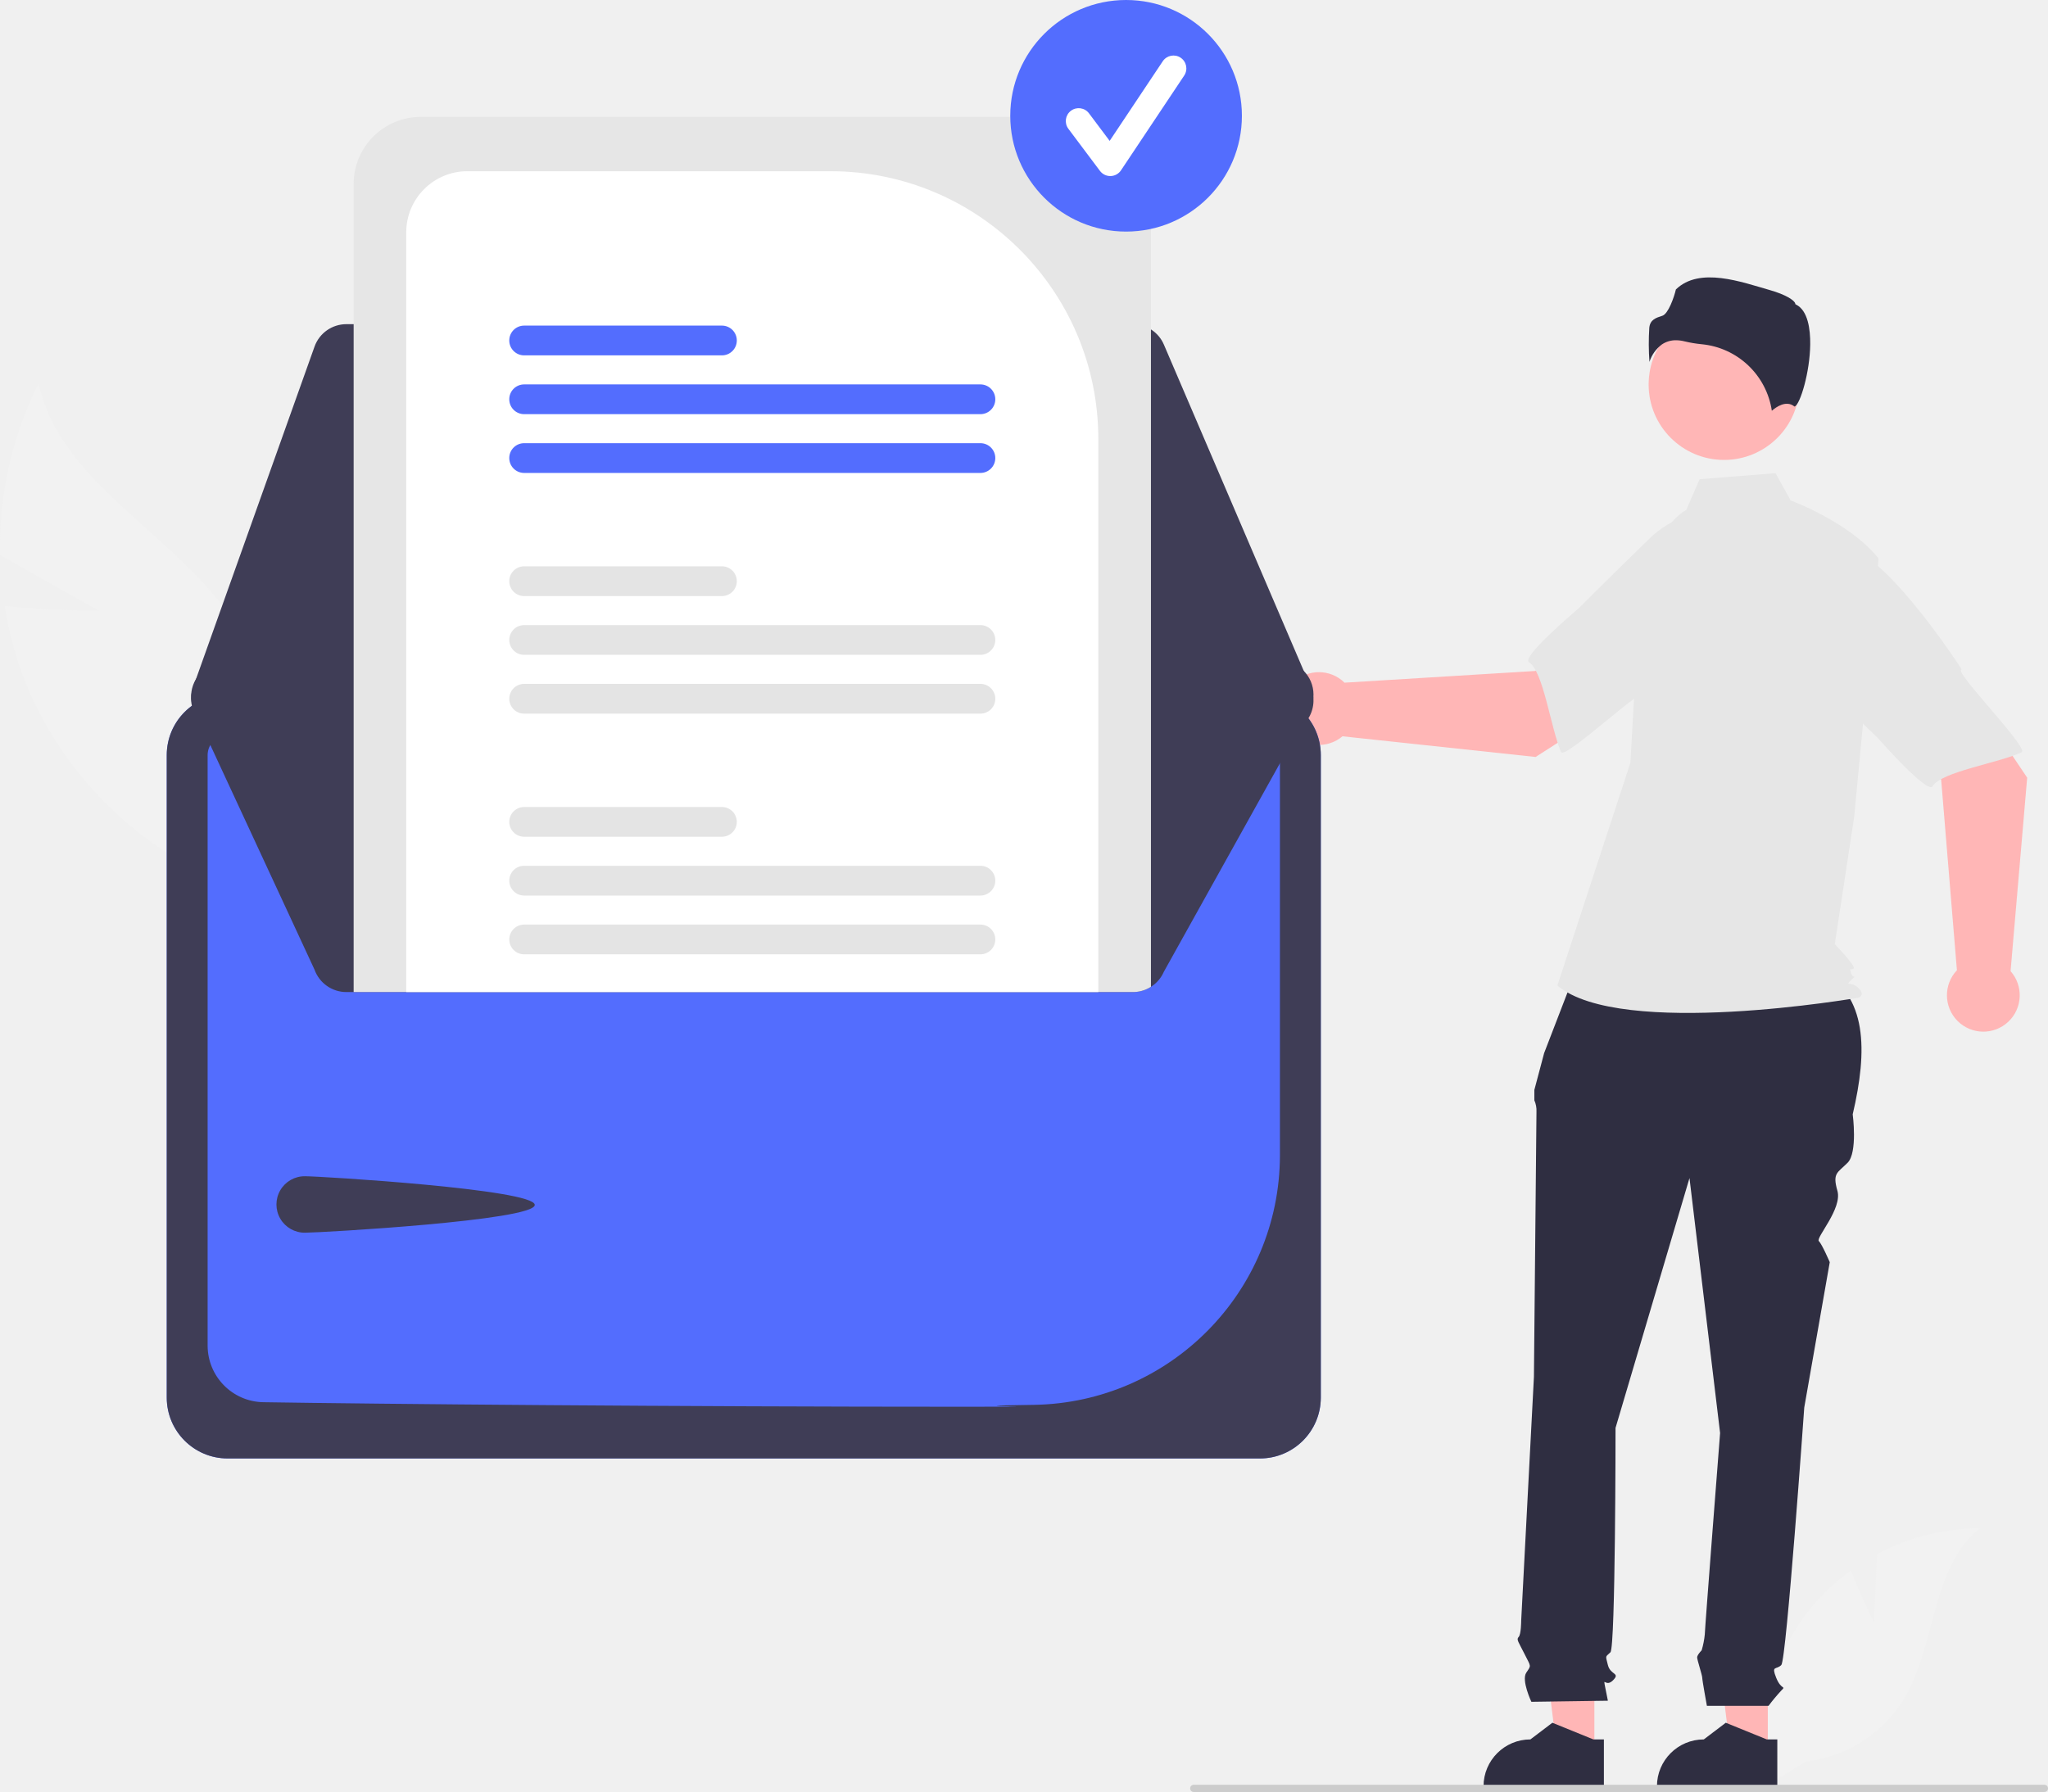
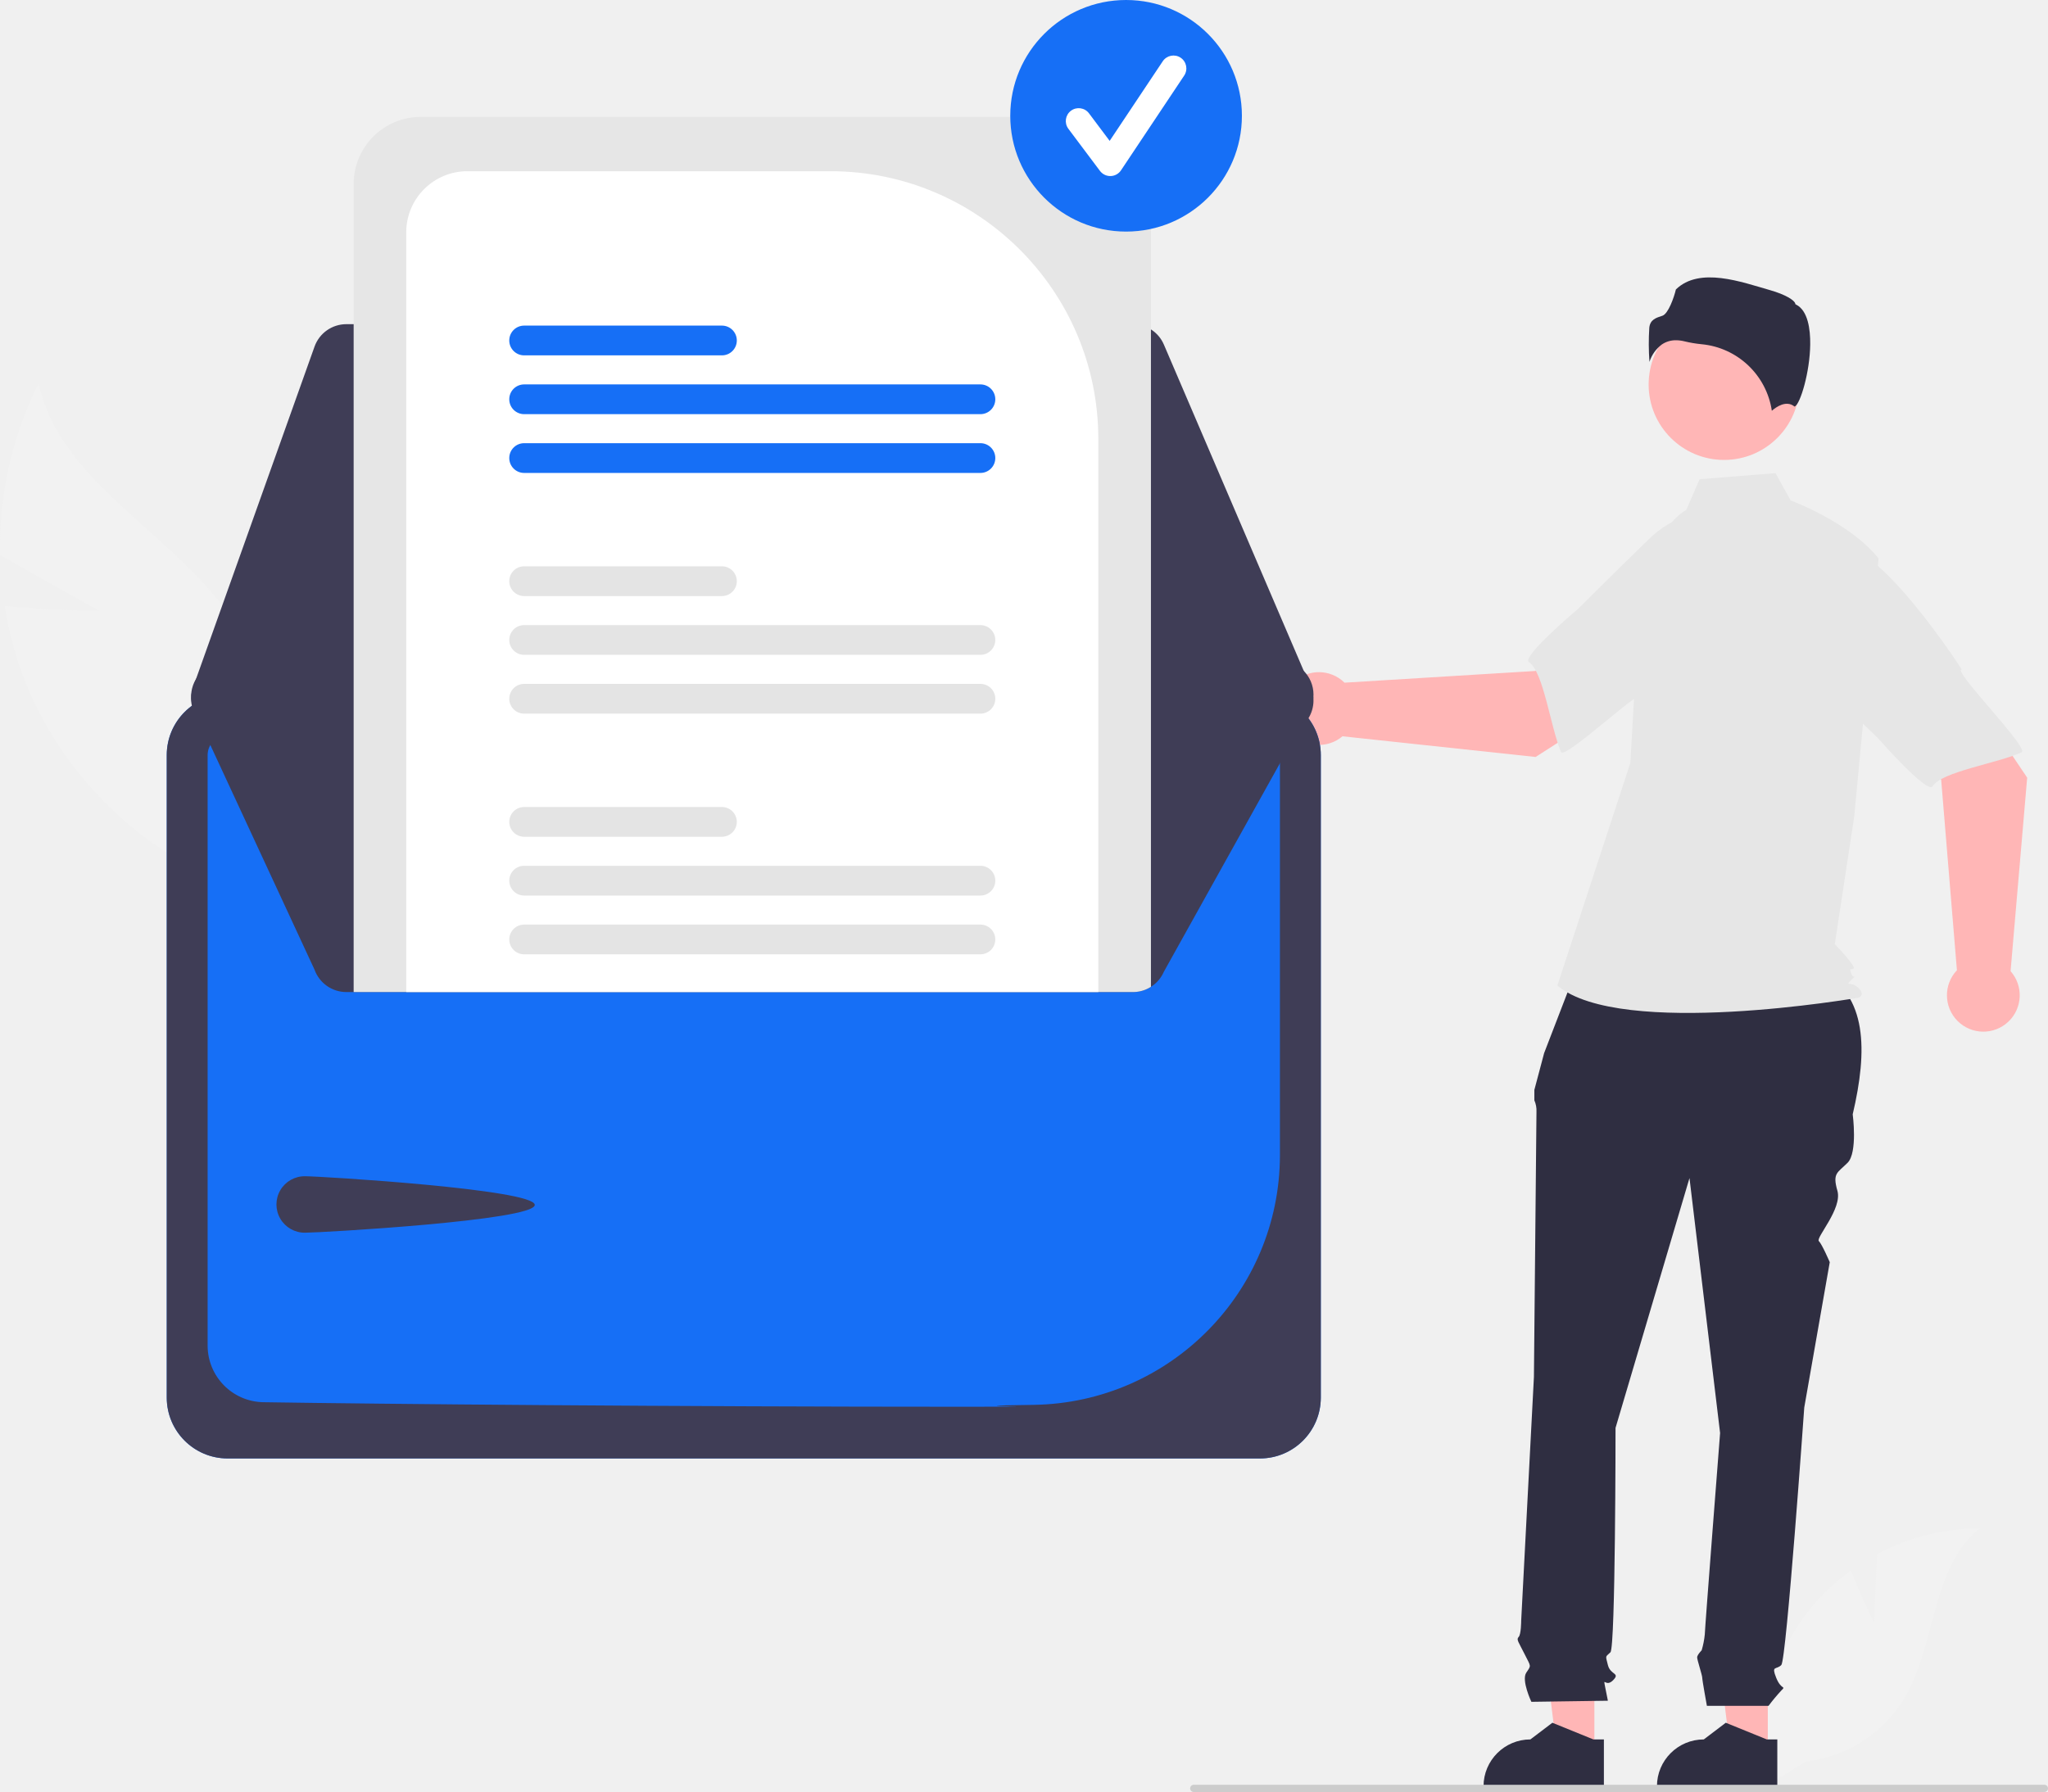
<svg xmlns="http://www.w3.org/2000/svg" data-name="Layer 1" width="674.818" height="590.599" viewBox="0 0 674.818 590.599">
  <path d="M295.152,355.959l-32.538-18.327a120.491,120.491,0,0,1,12.684-56.569c7.502,34.049,46.981,50.248,65.197,79.977a72.476,72.476,0,0,1,5.884,62.544l2.14,26.399a121.447,121.447,0,0,1-76.249-67.278,117.31,117.31,0,0,1-8.138-28.282C279.302,356.037,295.152,355.959,295.152,355.959Z" transform="translate(-262.5909 -154.7007)" fill="#f2f2f2" />
  <path d="M880.078,689.371l.998-22.434a72.455,72.455,0,0,1,33.796-8.555c-16.231,13.27-14.203,38.851-25.208,56.697a43.582,43.582,0,0,1-31.959,20.14l-13.583,8.316A73.03,73.03,0,0,1,859.514,684.356a70.543,70.543,0,0,1,12.964-12.046C875.732,680.888,880.078,689.371,880.078,689.371Z" transform="translate(-262.5909 -154.7007)" fill="#f2f2f2" />
  <polygon points="582.489 577.289 570.189 577.288 564.338 529.848 582.491 529.849 582.489 577.289" fill="#ffb6b6" />
  <path d="M848.216,743.912l-39.658-.001v-.502a15.437,15.437,0,0,1,15.436-15.436h.001l7.244-5.496,13.516,5.497,3.462 0Z" transform="translate(-262.5909 -154.7007)" fill="#2f2e41" />
  <polygon points="525.348 577.289 513.049 577.288 507.198 529.848 525.351 529.849 525.348 577.289" fill="#ffb6b6" />
  <path d="M791.076,743.912l-39.658-.001v-.502a15.437,15.437,0,0,1,15.436-15.436h.001l7.244-5.496,13.516,5.497,3.462 0Z" transform="translate(-262.5909 -154.7007)" fill="#2f2e41" />
  <path d="M782.615,472.631l80,2c15.194,8.252,15.424,26.114,10.446,47.32,0,0,1.681,12.604-1.681,15.966s-5.042,3.361-3.361,9.243-7.199,15.489-6.12,16.568,3.599,6.961,3.599,6.961l-8.403,47.897s-5.882,83.19-7.563,84.87-3.361,0-1.681,4.201,3.361,2.521,1.681,4.201a61.888,61.888,0,0,0-4.201,5.042h-20.316s-1.532-8.403-1.532-9.243-1.681-5.882-1.681-6.722,1.485-2.326,1.485-2.326a27.645,27.645,0,0,0,1.035-5.237c0-1.681,5.042-66.384,5.042-66.384l-10.084-84.03-24.369,82.349s0,72.266-1.681,73.946-1.681.84-.84,4.201,4.201,2.521,1.681,5.042-3.361-1.681-2.521,2.521l.84,4.202-25.209.361s-3.361-7.083-1.681-9.604,1.58-1.833-.471-5.958-2.891-4.966-2.05-5.806.84-5.31.84-5.31l4.201-80.401s.84-84.87.84-87.391a8.382,8.382,0,0,0-.698-3.78v-3.422l3.219-12.125Z" transform="translate(-262.5909 -154.7007)" fill="#2f2e41" />
  <circle cx="568.082" cy="126.726" r="24.856" fill="#ffb6b6" />
  <path d="M818.244,322.712c-5.355,3.184-8.558,9.033-10.397,14.985a142.008,142.008,0,0,0-6.102,33.929l-1.942,34.475-24.055,73.408c20.847,17.64,99.209,4.009,99.209,4.009s2.405-.802,0-3.207-4.747-.274-2.342-2.68.747.274-.055-2.131,0-.802.802-1.604-6.207-8.018-6.207-8.018L873.57,423.741l8.018-84.993c-9.622-12.027-28.973-19.117-28.973-19.117l-5-9-25,2Z" transform="translate(-262.5909 -154.7007)" fill="#e6e6e6" />
  <path d="M814.835,266.839a11.746,11.746,0,0,1,2.85.374,40.565,40.565,0,0,0,5.579.936,25.852,25.852,0,0,1,23.148,21.928c1.444-1.259,4.731-3.576,7.425-1.423h0c.041.034.065.052.16.007,1.789-.849,4.965-11.295,5.061-20.493.051-4.882-.718-11.116-4.666-13.09l-.208-.104-.055-.226c-.264-1.098-3.211-2.973-8.333-4.432-9.309-2.651-23.184-7.816-30.998-.215-.591,2.562-2.515,8.046-4.458,8.668-2.152.688-4.01,1.282-4.303,3.921a80.91,80.91,0,0,0,.053,11.279,11.519,11.519,0,0,1,4.092-5.749A8.111,8.111,0,0,1,814.835,266.839Z" transform="translate(-262.5909 -154.7007)" fill="#2f2e41" />
  <path d="M768.57,404.182l40.603-26.003-20.451-27.185-20.194,24.84-62.919,3.859a11.991,11.991,0,1,0-.671,17.671Z" transform="translate(-262.5909 -154.7007)" fill="#ffb6b6" />
  <path d="M846.858,341.883c2.357,14.262-42.146,41.495-42.146,41.495-.001-3.347-26.562,21.923-27.761,19.147-3.407-7.89-5.803-26.579-10.564-29.57-2.723-1.711,16.399-17.781,16.399-17.781s10.01-10.084,23.145-22.803a30.644,30.644,0,0,1,28.382-8.296S844.502,327.622,846.858,341.883Z" transform="translate(-262.5909 -154.7007)" fill="#e6e6e6" />
  <path d="M930.548,411.008l-26.857-40.043-26.746,21.022,25.262,19.663,5.19,62.823a11.991,11.991,0,1,0,17.681.297Z" transform="translate(-262.5909 -154.7007)" fill="#ffb6b6" />
  <path d="M866.605,334.056c14.209-2.658,42.378,41.258,42.378,41.258-3.347.072,22.481,26.092,19.731,27.349-7.816,3.574-26.45,6.365-29.34,11.188-1.653,2.759-18.124-16.019-18.124-16.019s-10.294-9.794-23.288-22.657a30.644,30.644,0,0,1-8.895-28.2S852.397,336.714,866.605,334.056Z" transform="translate(-262.5909 -154.7007)" fill="#e6e6e6" />
  <path d="M937.409,744.109a1.186,1.186,0,0,1-1.19,1.19h-280.29a1.19,1.19,0,1,1,0-2.38h280.29A1.187,1.187,0,0,1,937.409,744.109Z" transform="translate(-262.5909 -154.7007)" fill="#ccc" />
-   <path d="M677.753,383.493H337.583a20.068,20.068,0,0,0-20.046,20.046V615.327a20.069,20.069,0,0,0,20.046,20.046H677.752a20.069,20.069,0,0,0,20.046-20.046V403.539A20.068,20.068,0,0,0,677.753,383.493Z" transform="translate(-262.5909 -154.7007)" fill="#536dfe" />
+   <path d="M677.753,383.493H337.583a20.068,20.068,0,0,0-20.046,20.046V615.327a20.069,20.069,0,0,0,20.046,20.046H677.752a20.069,20.069,0,0,0,20.046-20.046V403.539A20.068,20.068,0,0,0,677.753,383.493Z" transform="translate(-262.5909 -154.7007)" fill="#166ff6" />
  <path d="M677.753,383.493H337.583a20.068,20.068,0,0,0-20.046,20.046V615.327a20.069,20.069,0,0,0,20.046,20.046H677.752a20.069,20.069,0,0,0,20.046-20.046V403.539A20.068,20.068,0,0,0,677.753,383.493Zm6.578,152.13A82.406,82.406,0,0,1,603.313,617.707c-34.516.449,19.098.625-22.532.625-95.193,0-194.452-.91-231.487-1.499A18.675,18.675,0,0,1,331.004,598.233V403.554a6.601,6.601,0,0,1,6.577-6.593H677.739a6.6,6.6,0,0,1,6.592,6.576Z" transform="translate(-262.5909 -154.7007)" fill="#3f3d56" />
  <path d="M635.878,261.538H376.704a11.139,11.139,0,0,0-10.471,7.384l-40.028,112.3a11.117,11.117,0,0,0,10.455,14.849l347.595.617h.015a11.116,11.116,0,0,0,10.217-15.495l-.606.259.606-.259-48.393-112.917A11.103,11.103,0,0,0,635.878,261.538Z" transform="translate(-262.5909 -154.7007)" fill="#3f3d56" />
  <path d="M695.389,383.631a11.146,11.146,0,0,1-.9,4.38l-48.39,86.92a11.147,11.147,0,0,1-10.22,6.73h-259.17a11.147,11.147,0,0,1-10.48-7.38l-40.02-86.3a11.109,11.109,0,0,1,6.74-14.2,10.937,10.937,0,0,1,3.71-.65l42.46-.08,17.33-.03,228.04-.4,17.34-.03,42.43-.08h.01A11.122,11.122,0,0,1,695.389,383.631Z" transform="translate(-262.5909 -154.7007)" fill="#3f3d56" />
  <path d="M363.084,542.358c5.139,0,75.714,4.313,75.714,9.453s-70.575,9.159-75.714,9.159a9.306,9.306,0,1,1,0-18.611Z" transform="translate(-262.5909 -154.7007)" fill="#3f3d56" />
  <path d="M619.739,193.221h-218.53a22.116,22.116,0,0,0-22.09,22.09v266.35h256.76a10.977,10.977,0,0,0,5.95-1.73v-264.62A22.116,22.116,0,0,0,619.739,193.221Z" transform="translate(-262.5909 -154.7007)" fill="#e6e6e6" />
  <path d="M536.329,211.131h-119.76a20.14,20.14,0,0,0-20.12,20.11v250.42h228.04v-182.37A88.262,88.262,0,0,0,536.329,211.131Z" transform="translate(-262.5909 -154.7007)" fill="#fff" />
  <path d="M585.639,459.421h-150.34a4.9,4.9,0,1,0,0,9.8h150.34a4.9,4.9,0,1,0,0-9.8Z" transform="translate(-262.5909 -154.7007)" fill="#e4e4e4" />
  <path d="M585.639,440.041h-150.34a4.905,4.905,0,0,0,0,9.81h150.34a4.905,4.905,0,1,0,0-9.81Z" transform="translate(-262.5909 -154.7007)" fill="#e4e4e4" />
  <path d="M500.468,420.671h-65.17a4.9,4.9,0,1,0,0,9.8h65.17a4.9,4.9,0,1,0,0-9.8Z" transform="translate(-262.5909 -154.7007)" fill="#e4e4e4" />
  <path d="M585.639,380.091h-150.34a4.905,4.905,0,0,0,0,9.81h150.34a4.905,4.905,0,1,0,0-9.81Z" transform="translate(-262.5909 -154.7007)" fill="#e4e4e4" />
  <path d="M585.639,360.721h-150.34a4.9,4.9,0,1,0,0,9.8h150.34a4.9,4.9,0,1,0,0-9.8Z" transform="translate(-262.5909 -154.7007)" fill="#e4e4e4" />
  <path d="M500.468,341.341h-65.17a4.905,4.905,0,0,0,0,9.81h65.17a4.905,4.905,0,1,0,0-9.81Z" transform="translate(-262.5909 -154.7007)" fill="#e4e4e4" />
-   <path d="M585.639,300.761h-150.34a4.905,4.905,0,0,0,0,9.81h150.34a4.905,4.905,0,1,0,0-9.81Z" transform="translate(-262.5909 -154.7007)" fill="#536dfe" />
-   <path d="M585.639,281.391h-150.34a4.905,4.905,0,0,0,0,9.81h150.34a4.905,4.905,0,1,0,0-9.81Z" transform="translate(-262.5909 -154.7007)" fill="#536dfe" />
-   <path d="M500.468,262.011h-65.17a4.905,4.905,0,0,0,0,9.81h65.17a4.905,4.905,0,1,0,0-9.81Z" transform="translate(-262.5909 -154.7007)" fill="#536dfe" />
-   <circle cx="371.045" cy="38.163" r="38.163" fill="#536dfe" />
+   <path d="M585.639,300.761h-150.34a4.905,4.905,0,0,0,0,9.81h150.34a4.905,4.905,0,1,0,0-9.81Z" transform="translate(-262.5909 -154.7007)" fill="#166ff6" />
+   <path d="M585.639,281.391h-150.34a4.905,4.905,0,0,0,0,9.81h150.34a4.905,4.905,0,1,0,0-9.81Z" transform="translate(-262.5909 -154.7007)" fill="#166ff6" />
+   <path d="M500.468,262.011h-65.17a4.905,4.905,0,0,0,0,9.81h65.17a4.905,4.905,0,1,0,0-9.81Z" transform="translate(-262.5909 -154.7007)" fill="#166ff6" />
+   <circle cx="371.045" cy="38.163" r="38.163" fill="#166ff6" />
  <path d="M628.429,212.725a4.244,4.244,0,0,1-3.396-1.698l-10.411-13.882a4.245,4.245,0,1,1,6.792-5.094l6.811,9.081,17.494-26.241a4.245,4.245,0,1,1,7.064,4.71L631.962,210.835a4.247,4.247,0,0,1-3.414,1.889C628.508,212.725,628.469,212.725,628.429,212.725Z" transform="translate(-262.5909 -154.7007)" fill="#fff" />
</svg>
